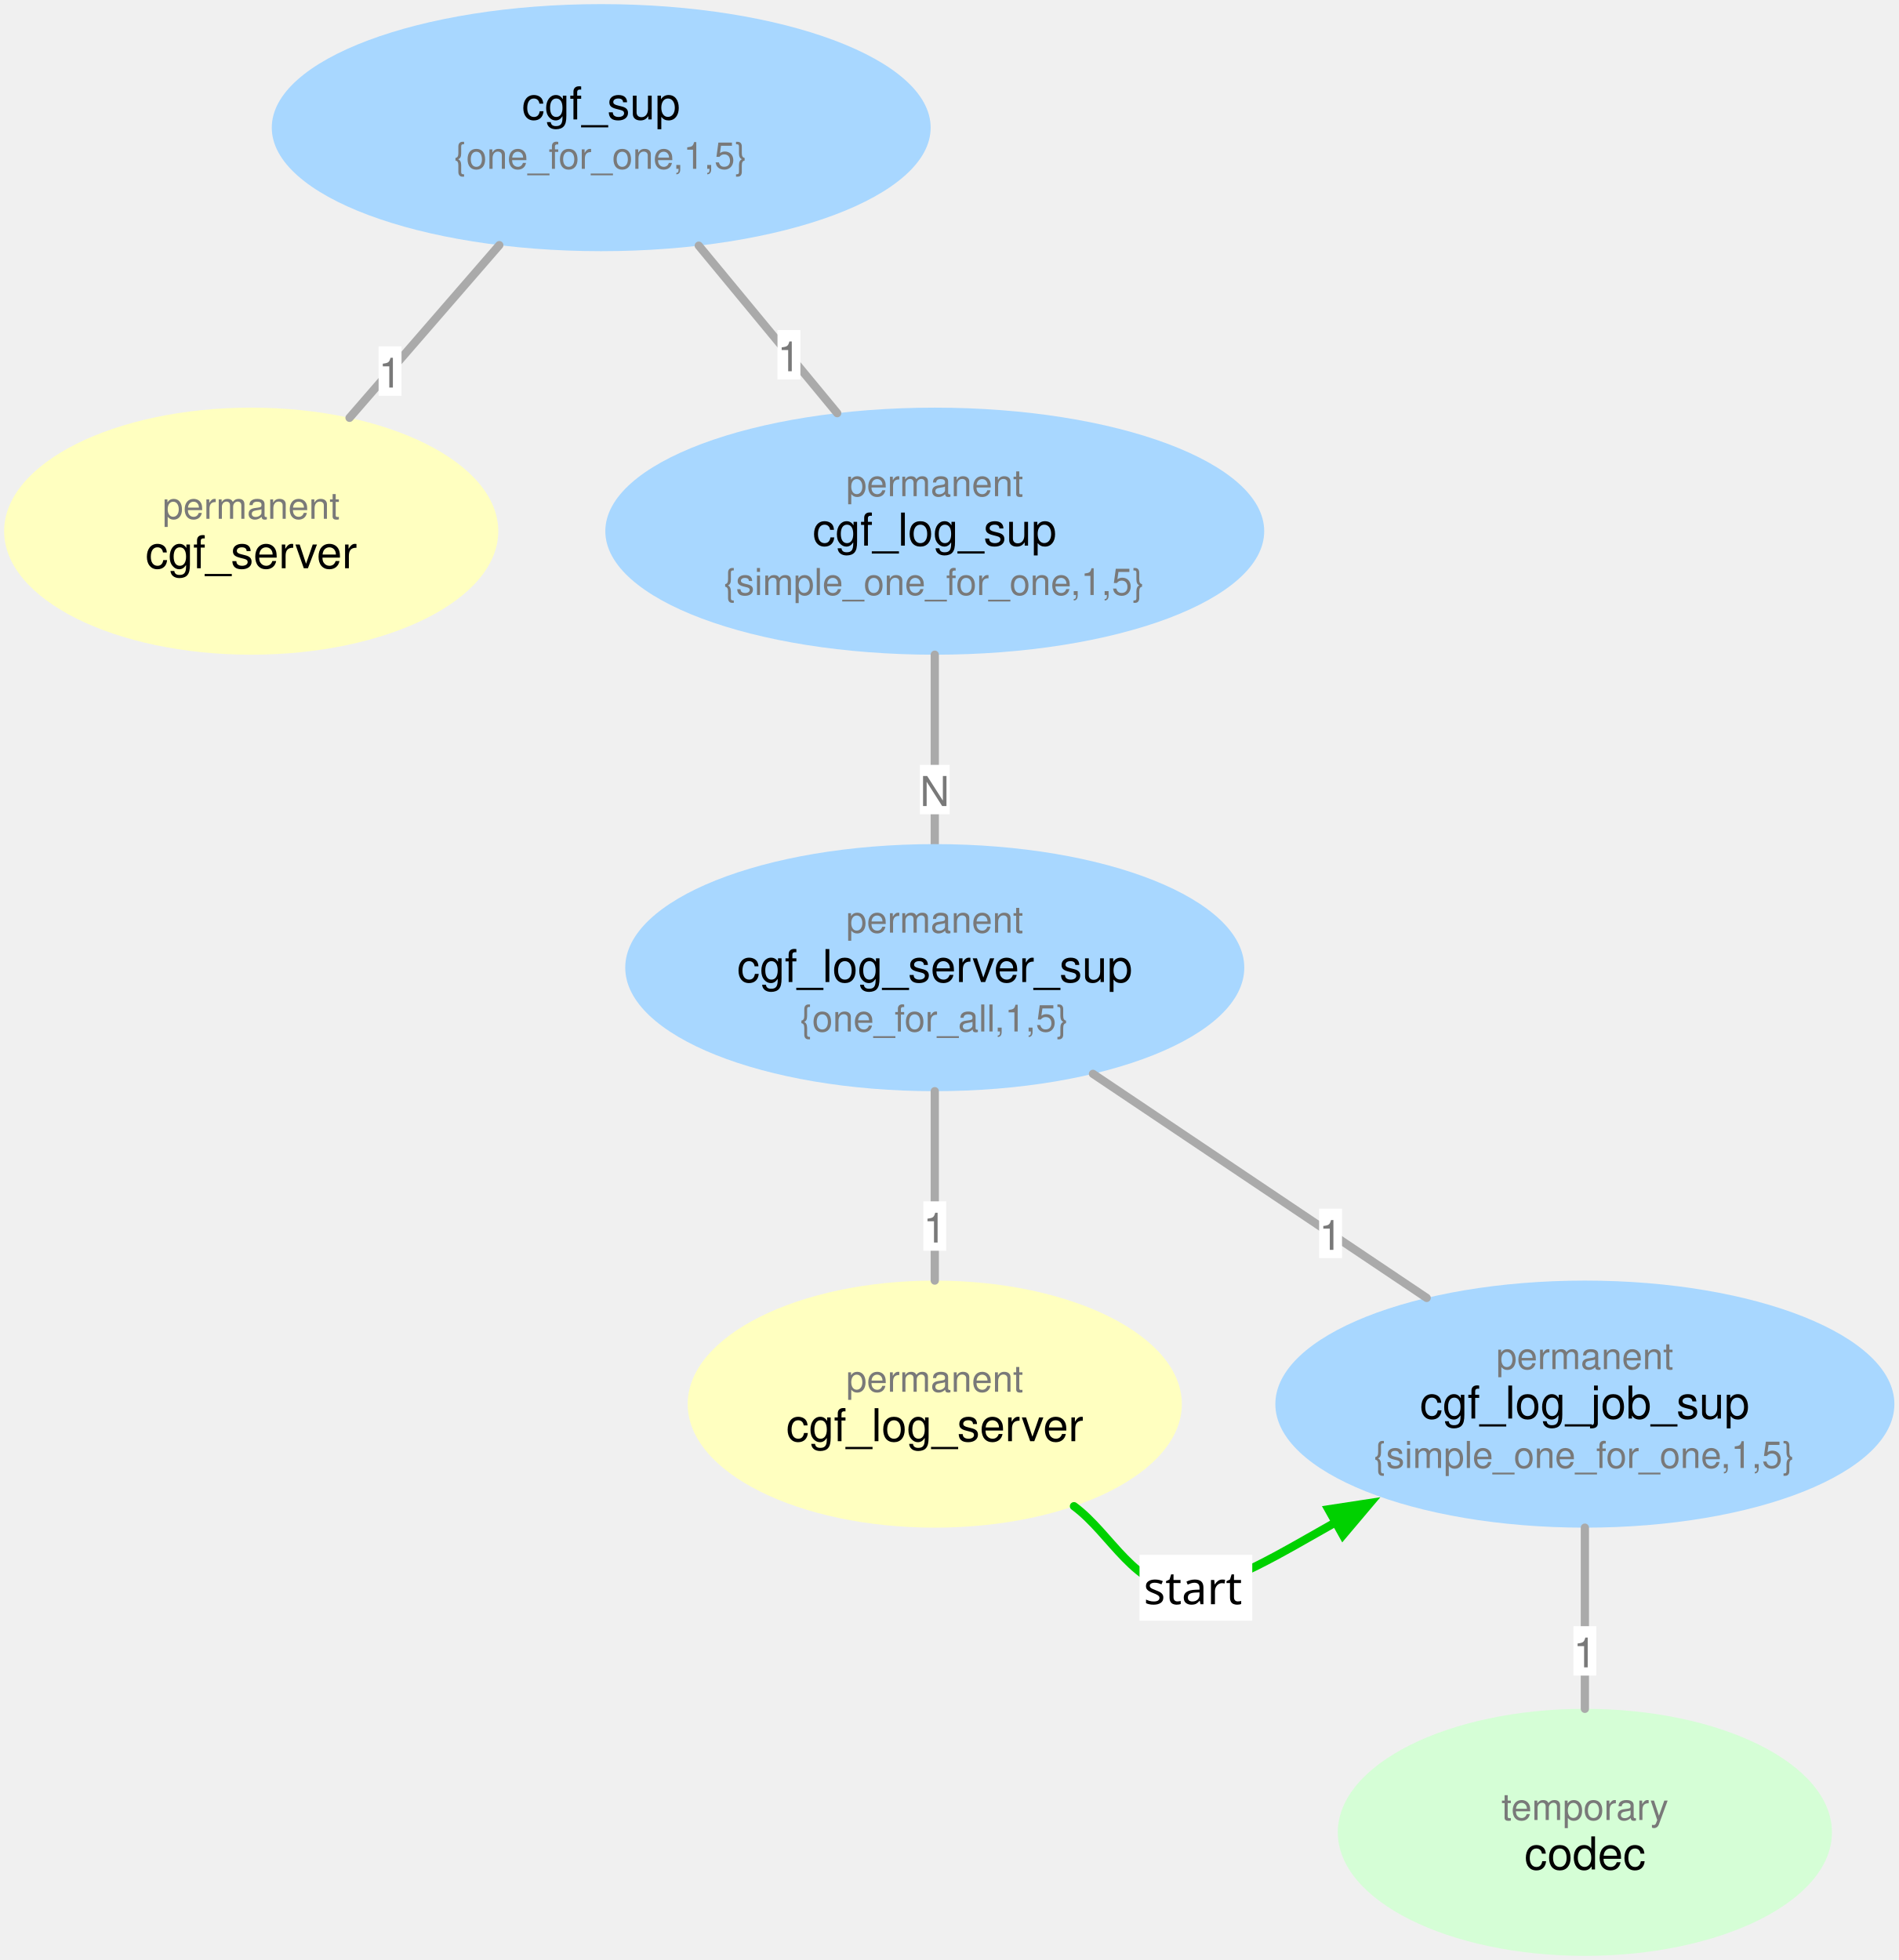
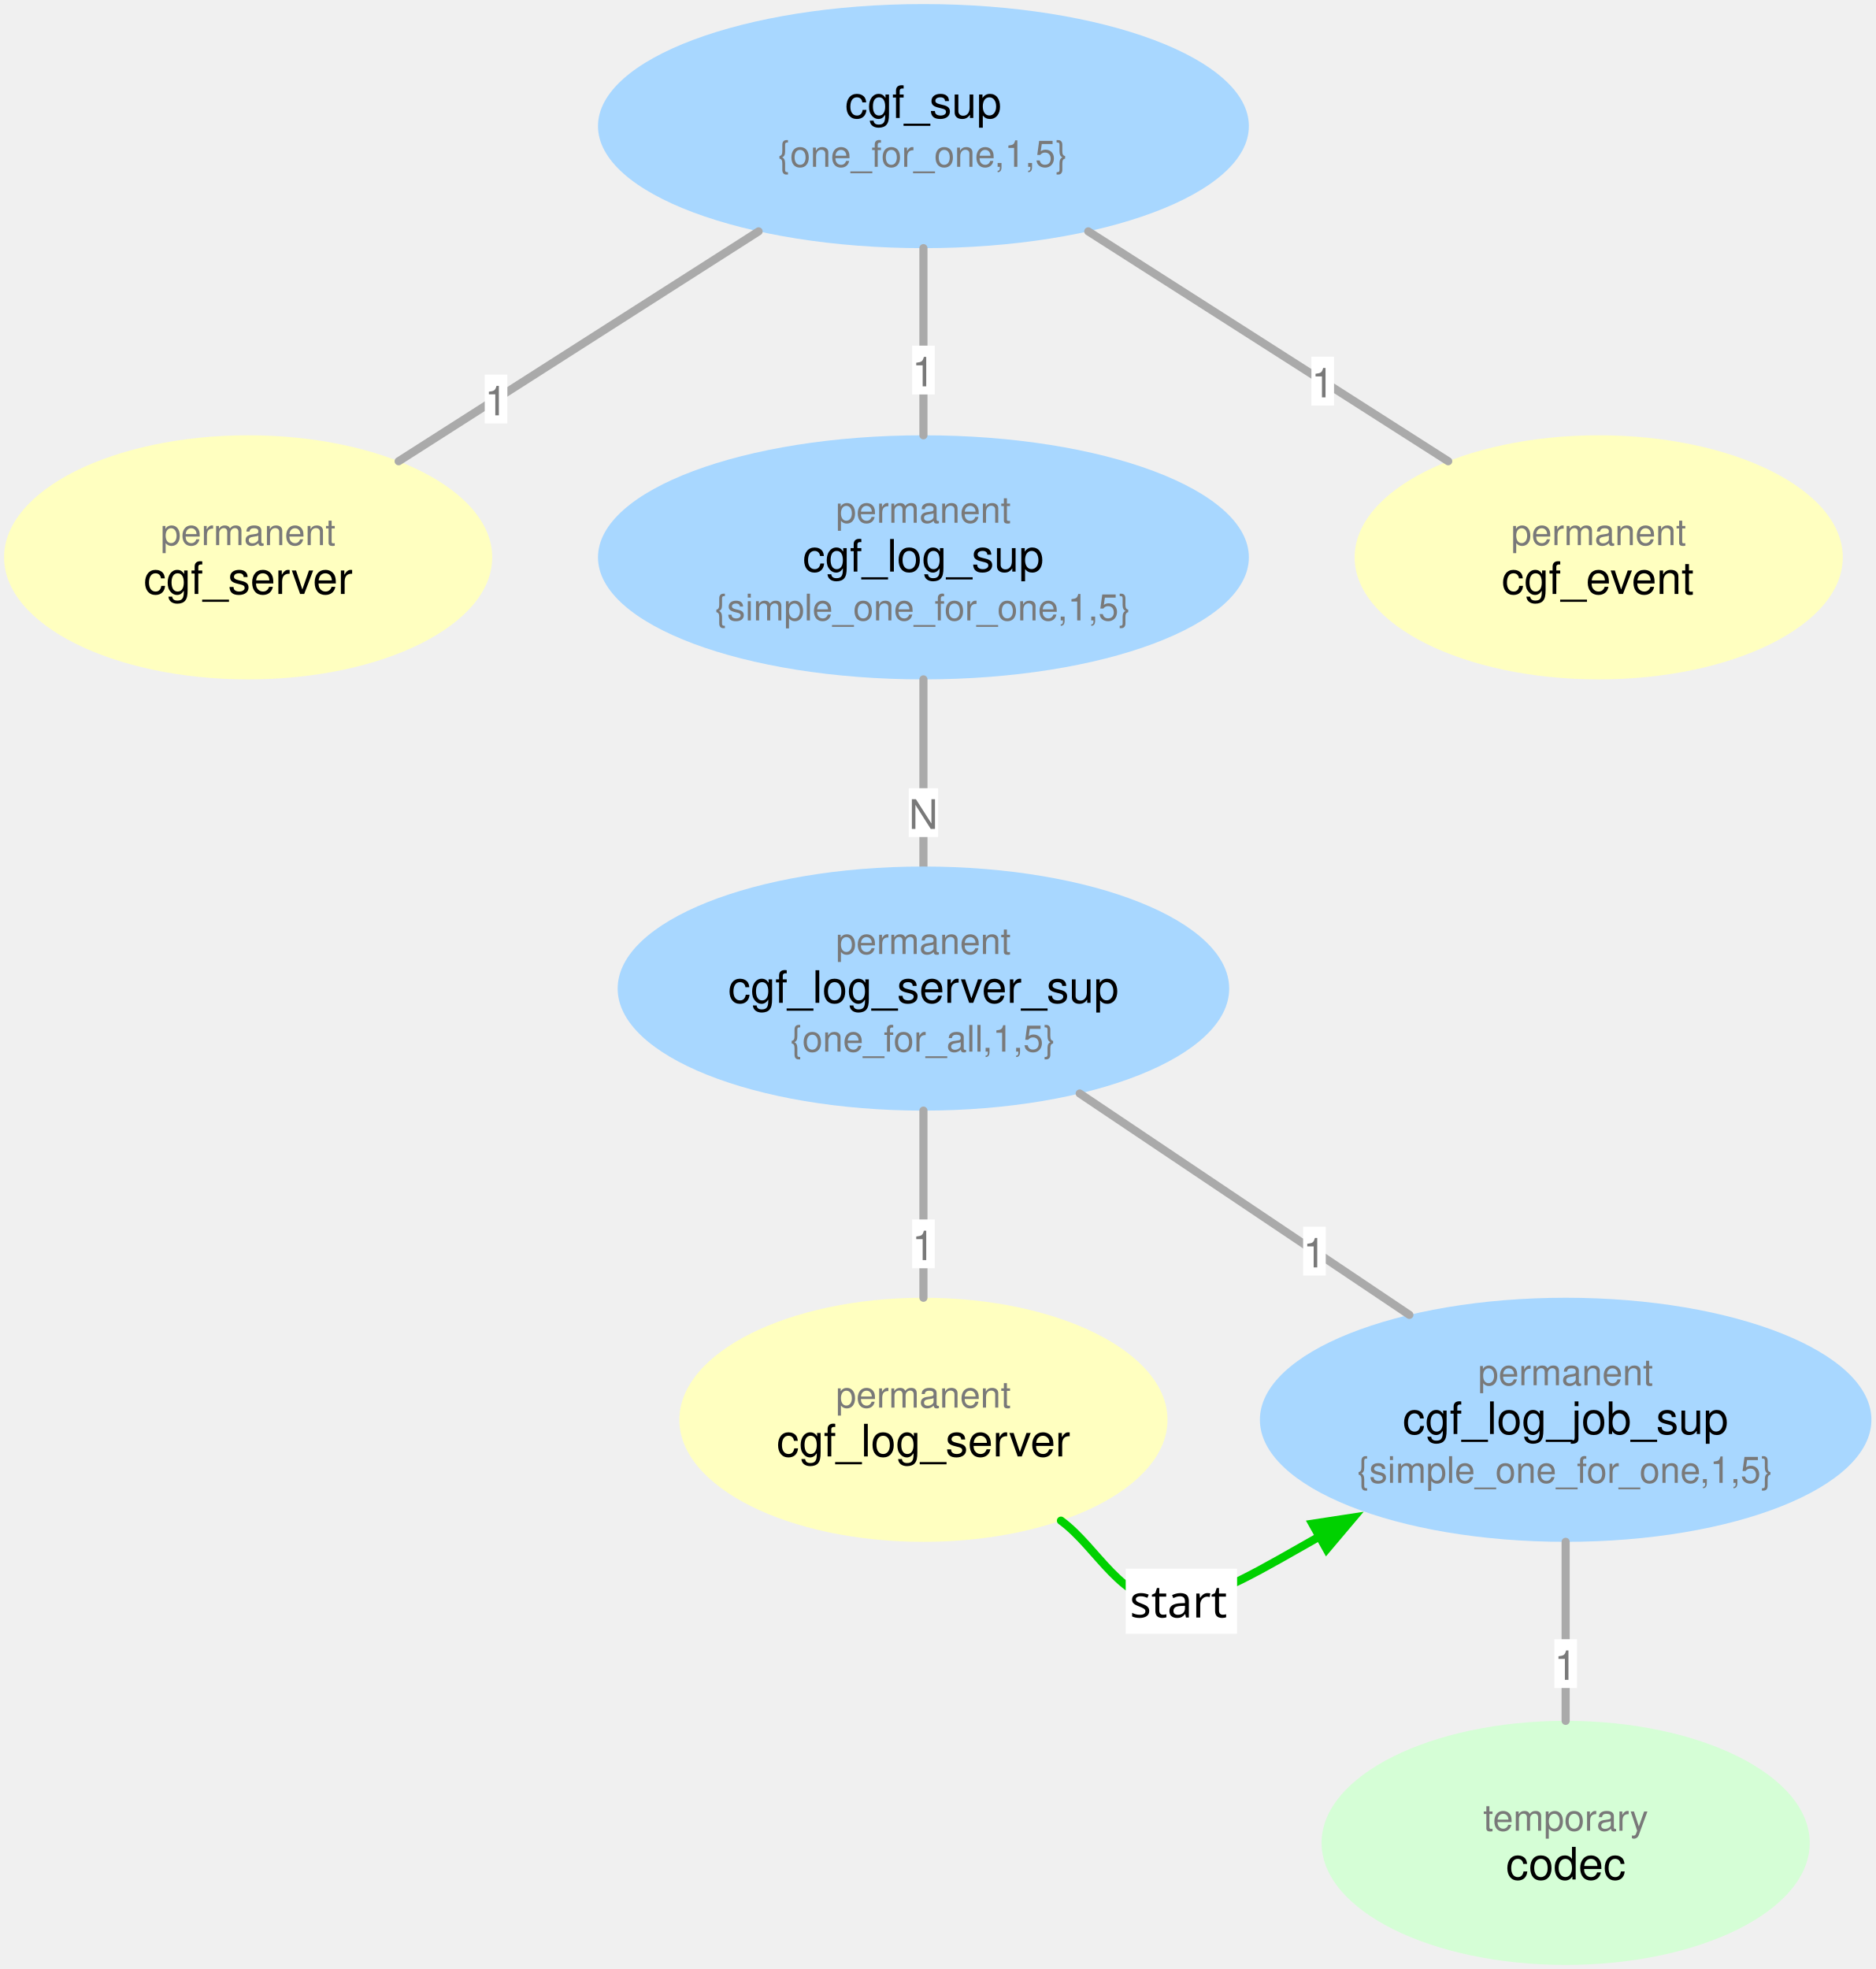
- <svg xmlns="http://www.w3.org/2000/svg" version="1.1" viewBox="658.502 7 461.028 476" width="461.028" height="476">
+ <svg xmlns="http://www.w3.org/2000/svg" version="1.1" viewBox="658.502 -1 461.028 484" width="461.028" height="484">
  <defs>
    <marker orient="auto" overflow="visible" markerUnits="strokeWidth" id="FilledArrow_Marker" stroke-linejoin="miter" stroke-miterlimit="10" viewBox="-1 -3 7 6" markerWidth="7" markerHeight="6" color="#00d100">
      <g>
        <path d="M 4.8 0 L 0 -1.8 L 0 1.8 Z" fill="currentColor" stroke="currentColor" stroke-width="1" />
      </g>
    </marker>
  </defs>
-   <g id="Supervision" stroke="none" stroke-dasharray="none" fill="none" stroke-opacity="1" fill-opacity="1">
+   <g id="Supervision" stroke-opacity="1" stroke="none" fill-opacity="1" fill="none" stroke-dasharray="none">
    <g id="Supervision_Layer_1">
      <g id="Graphic_38">
-         <ellipse cx="804.5" cy="38" rx="80" ry="30" fill="#a8d7ff" />
-         <text transform="translate(745.5 26)" fill="black">
+         <ellipse cx="885.498" cy="30" rx="80" ry="30" fill="#a8d7ff" />
+         <text transform="translate(826.4978 18)" fill="black">
          <tspan font-family="Helvetica" font-size="11" fill="black" x="39.737" y="10" xml:space="preserve">cgf_sup</tspan>
          <tspan font-family="Helvetica" font-size="9" fill="#797979" x="23.215" y="22" xml:space="preserve">{one_for_one,1,5}</tspan>
        </text>
      </g>
      <g id="Graphic_58">
        <ellipse cx="719.502" cy="136" rx="60" ry="30" fill="#ffffc0" />
        <text transform="translate(676.5022 124)" fill="#797979">
          <tspan font-family="Helvetica" font-size="9" fill="#797979" x="21.487" y="9" xml:space="preserve">permanent</tspan>
          <tspan font-family="Helvetica" font-size="11" fill="black" x="17.323" y="21" xml:space="preserve">cgf_server</tspan>
        </text>
      </g>
      <g id="Line_57">
-         <line x1="743.38" y1="108.469" x2="779.751" y2="66.535" stroke="#aaa" stroke-linecap="round" stroke-linejoin="round" stroke-width="2" />
+         <line x1="756.496" y1="112.377" x2="844.977" y2="55.875" stroke="#aaa" stroke-linecap="round" stroke-linejoin="round" stroke-width="2" />
      </g>
      <g id="Graphic_56">
-         <rect x="750.443" y="91.12" width="5.562" height="12" fill="white" />
-         <text transform="translate(750.4426 91.12042)" fill="#797979">
+         <rect x="777.661" y="91.086" width="5.562" height="12" fill="white" />
+         <text transform="translate(777.6611 91.0857)" fill="#797979">
          <tspan font-family="Helvetica" font-size="10" fill="#797979" x="0" y="10" xml:space="preserve">1</tspan>
        </text>
      </g>
      <g id="Graphic_97">
        <ellipse cx="885.498" cy="136" rx="80" ry="30" fill="#a8d7ff" />
        <text transform="translate(826.4978 118.5)" fill="#797979">
          <tspan font-family="Helvetica" font-size="9" fill="#797979" x="37.487" y="9" xml:space="preserve">permanent</tspan>
          <tspan font-family="Helvetica" font-size="11" fill="black" x="29.338" y="21" xml:space="preserve">cgf_log_sup</tspan>
          <tspan font-family="Helvetica" font-size="9" fill="#797979" x="7.709" y="33" xml:space="preserve">{simple_one_for_one,1,5}</tspan>
        </text>
      </g>
      <g id="Graphic_96">
        <ellipse cx="1043.368" cy="452" rx="60" ry="30" fill="#d5fed6" />
        <text transform="translate(1000.368 440)" fill="#797979">
          <tspan font-family="Helvetica" font-size="9" fill="#797979" x="22.743" y="9" xml:space="preserve">temporary</tspan>
          <tspan font-family="Helvetica" font-size="11" fill="black" x="28.323" y="21" xml:space="preserve">codec</tspan>
        </text>
      </g>
      <g id="Line_95">
        <line x1="885.498" y1="212" x2="885.498" y2="166" stroke="#aaa" stroke-linecap="round" stroke-linejoin="round" stroke-width="2" />
      </g>
      <g id="Graphic_94">
        <rect x="881.887" y="192.753" width="7.222" height="12" fill="white" />
        <text transform="translate(881.887 192.7533)" fill="#797979">
          <tspan font-family="Helvetica" font-size="10" fill="#797979" x="0" y="10" xml:space="preserve">N</tspan>
        </text>
      </g>
      <g id="Graphic_93">
        <ellipse cx="885.498" cy="348" rx="60" ry="30" fill="#ffffc0" />
        <text transform="translate(842.4978 336)" fill="#797979">
          <tspan font-family="Helvetica" font-size="9" fill="#797979" x="21.487" y="9" xml:space="preserve">permanent</tspan>
          <tspan font-family="Helvetica" font-size="11" fill="black" x="6.925" y="21" xml:space="preserve">cgf_log_server</tspan>
        </text>
      </g>
      <g id="Graphic_92">
        <ellipse cx="1043.368" cy="348" rx="75.162" ry="30" fill="#a8d7ff" />
        <text transform="translate(988.2382 330.5)" fill="#797979">
          <tspan font-family="Helvetica" font-size="9" fill="#797979" x="33.616" y="9" xml:space="preserve">permanent</tspan>
          <tspan font-family="Helvetica" font-size="11" fill="black" x="15.069" y="21" xml:space="preserve">cgf_log_job_sup</tspan>
          <tspan font-family="Helvetica" font-size="9" fill="#797979" x="3.839" y="33" xml:space="preserve">{simple_one_for_one,1,5}</tspan>
        </text>
      </g>
      <g id="Line_91">
        <line x1="1043.368" y1="422" x2="1043.368" y2="378" stroke="#aaa" stroke-linecap="round" stroke-linejoin="round" stroke-width="2" />
      </g>
      <g id="Graphic_90">
        <rect x="1040.587" y="401.929" width="5.562" height="12" fill="white" />
        <text transform="translate(1040.587 401.9287)" fill="#797979">
          <tspan font-family="Helvetica" font-size="10" fill="#797979" x="0" y="10" xml:space="preserve">1</tspan>
        </text>
      </g>
      <g id="Line_89">
        <path d="M 919.303 372.792 C 928.4 379.463 934.1 393.153 946.597 392.808 C 956.206 392.543 969.839 383.98 982.853 376.691" marker-end="url(#FilledArrow_Marker)" stroke="#00d100" stroke-linecap="round" stroke-linejoin="round" stroke-width="2" />
      </g>
      <g id="Graphic_88">
        <rect x="935.223" y="384.6" width="27.377" height="16" fill="white" />
        <text transform="translate(936.2226 385.6002)" fill="black">
          <tspan font-family="Montserrat" font-size="11" fill="black" x="2060574e-19" y="11" xml:space="preserve">start</tspan>
        </text>
      </g>
      <g id="Graphic_87">
        <ellipse cx="885.498" cy="242" rx="75.162" ry="30" fill="#a8d7ff" />
        <text transform="translate(830.3682 224.5)" fill="#797979">
          <tspan font-family="Helvetica" font-size="9" fill="#797979" x="33.616" y="9" xml:space="preserve">permanent</tspan>
          <tspan font-family="Helvetica" font-size="11" fill="black" x="7.128" y="21" xml:space="preserve">cgf_log_server_sup</tspan>
          <tspan font-family="Helvetica" font-size="9" fill="#797979" x="22.351" y="33" xml:space="preserve">{one_for_all,1,5}</tspan>
        </text>
      </g>
      <g id="Line_86">
        <line x1="1004.952" y1="322.206" x2="923.914" y2="267.794" stroke="#aaa" stroke-linecap="round" stroke-linejoin="round" stroke-width="2" />
      </g>
      <g id="Graphic_85">
        <rect x="978.835" y="300.537" width="5.562" height="12" fill="white" />
        <text transform="translate(978.8346 300.537)" fill="#797979">
          <tspan font-family="Helvetica" font-size="10" fill="#797979" x="0" y="10" xml:space="preserve">1</tspan>
        </text>
      </g>
      <g id="Line_84">
        <line x1="885.498" y1="318" x2="885.498" y2="272" stroke="#aaa" stroke-linecap="round" stroke-linejoin="round" stroke-width="2" />
      </g>
      <g id="Graphic_83">
        <rect x="882.717" y="298.753" width="5.562" height="12" fill="white" />
        <text transform="translate(882.7171 298.7533)" fill="#797979">
          <tspan font-family="Helvetica" font-size="10" fill="#797979" x="0" y="10" xml:space="preserve">1</tspan>
        </text>
      </g>
      <g id="Line_99">
-         <line x1="861.809" y1="107.339" x2="828.188" y2="66.661" stroke="#aaa" stroke-linecap="round" stroke-linejoin="round" stroke-width="2" />
+         <line x1="885.498" y1="106" x2="885.498" y2="60" stroke="#aaa" stroke-linecap="round" stroke-linejoin="round" stroke-width="2" />
      </g>
      <g id="Graphic_98">
-         <rect x="847.307" y="87.157" width="5.562" height="12" fill="white" />
-         <text transform="translate(847.3069 87.1569)" fill="#797979">
+         <rect x="882.717" y="83.962" width="5.562" height="12" fill="white" />
+         <text transform="translate(882.7171 83.96241)" fill="#797979">
+           <tspan font-family="Helvetica" font-size="10" fill="#797979" x="0" y="10" xml:space="preserve">1</tspan>
+         </text>
+       </g>
+       <g id="Graphic_100">
+         <ellipse cx="1051.494" cy="136" rx="60" ry="30" fill="#ffffc0" />
+         <text transform="translate(1008.494 124)" fill="#797979">
+           <tspan font-family="Helvetica" font-size="9" fill="#797979" x="21.487" y="9" xml:space="preserve">permanent</tspan>
+           <tspan font-family="Helvetica" font-size="11" fill="black" x="19.15" y="21" xml:space="preserve">cgf_event</tspan>
+         </text>
+       </g>
+       <g id="Line_102">
+         <line x1="1014.5" y1="112.377" x2="926.019" y2="55.875" stroke="#aaa" stroke-linecap="round" stroke-linejoin="round" stroke-width="2" />
+       </g>
+       <g id="Graphic_101">
+         <rect x="980.871" y="86.678" width="5.562" height="12" fill="white" />
+         <text transform="translate(980.8708 86.6781)" fill="#797979">
          <tspan font-family="Helvetica" font-size="10" fill="#797979" x="0" y="10" xml:space="preserve">1</tspan>
        </text>
      </g>
    </g>
  </g>
</svg>
